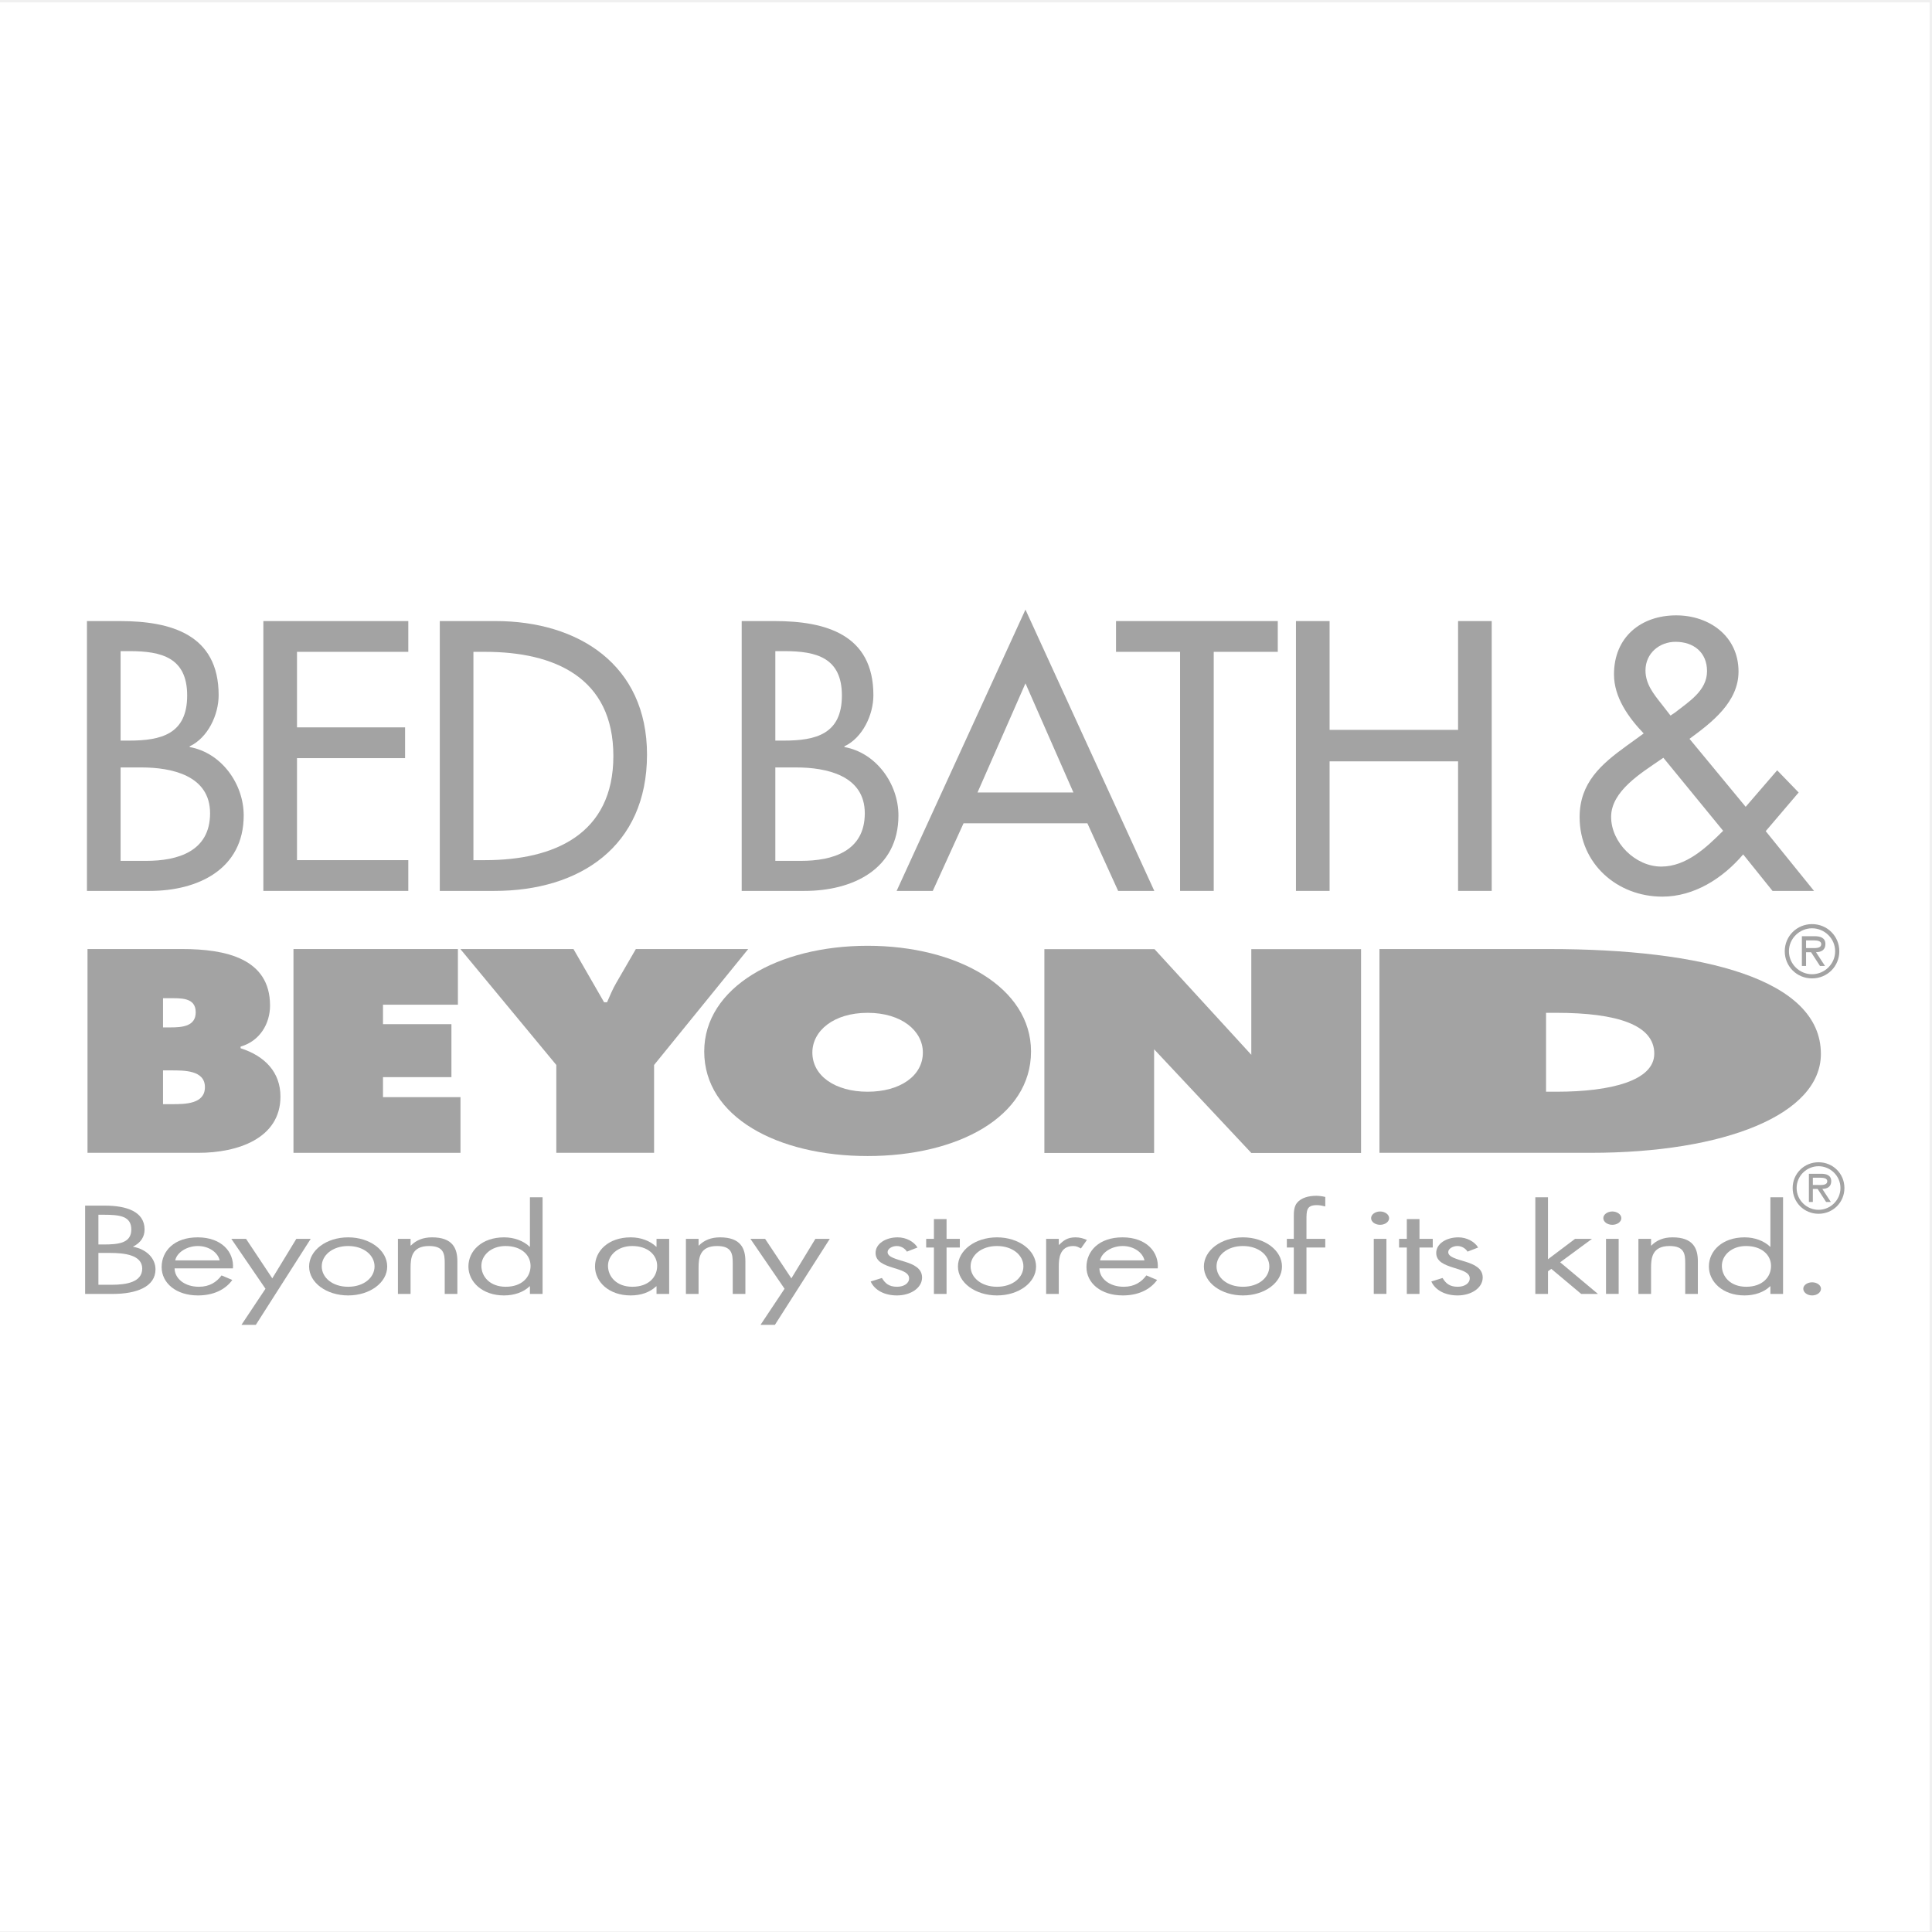
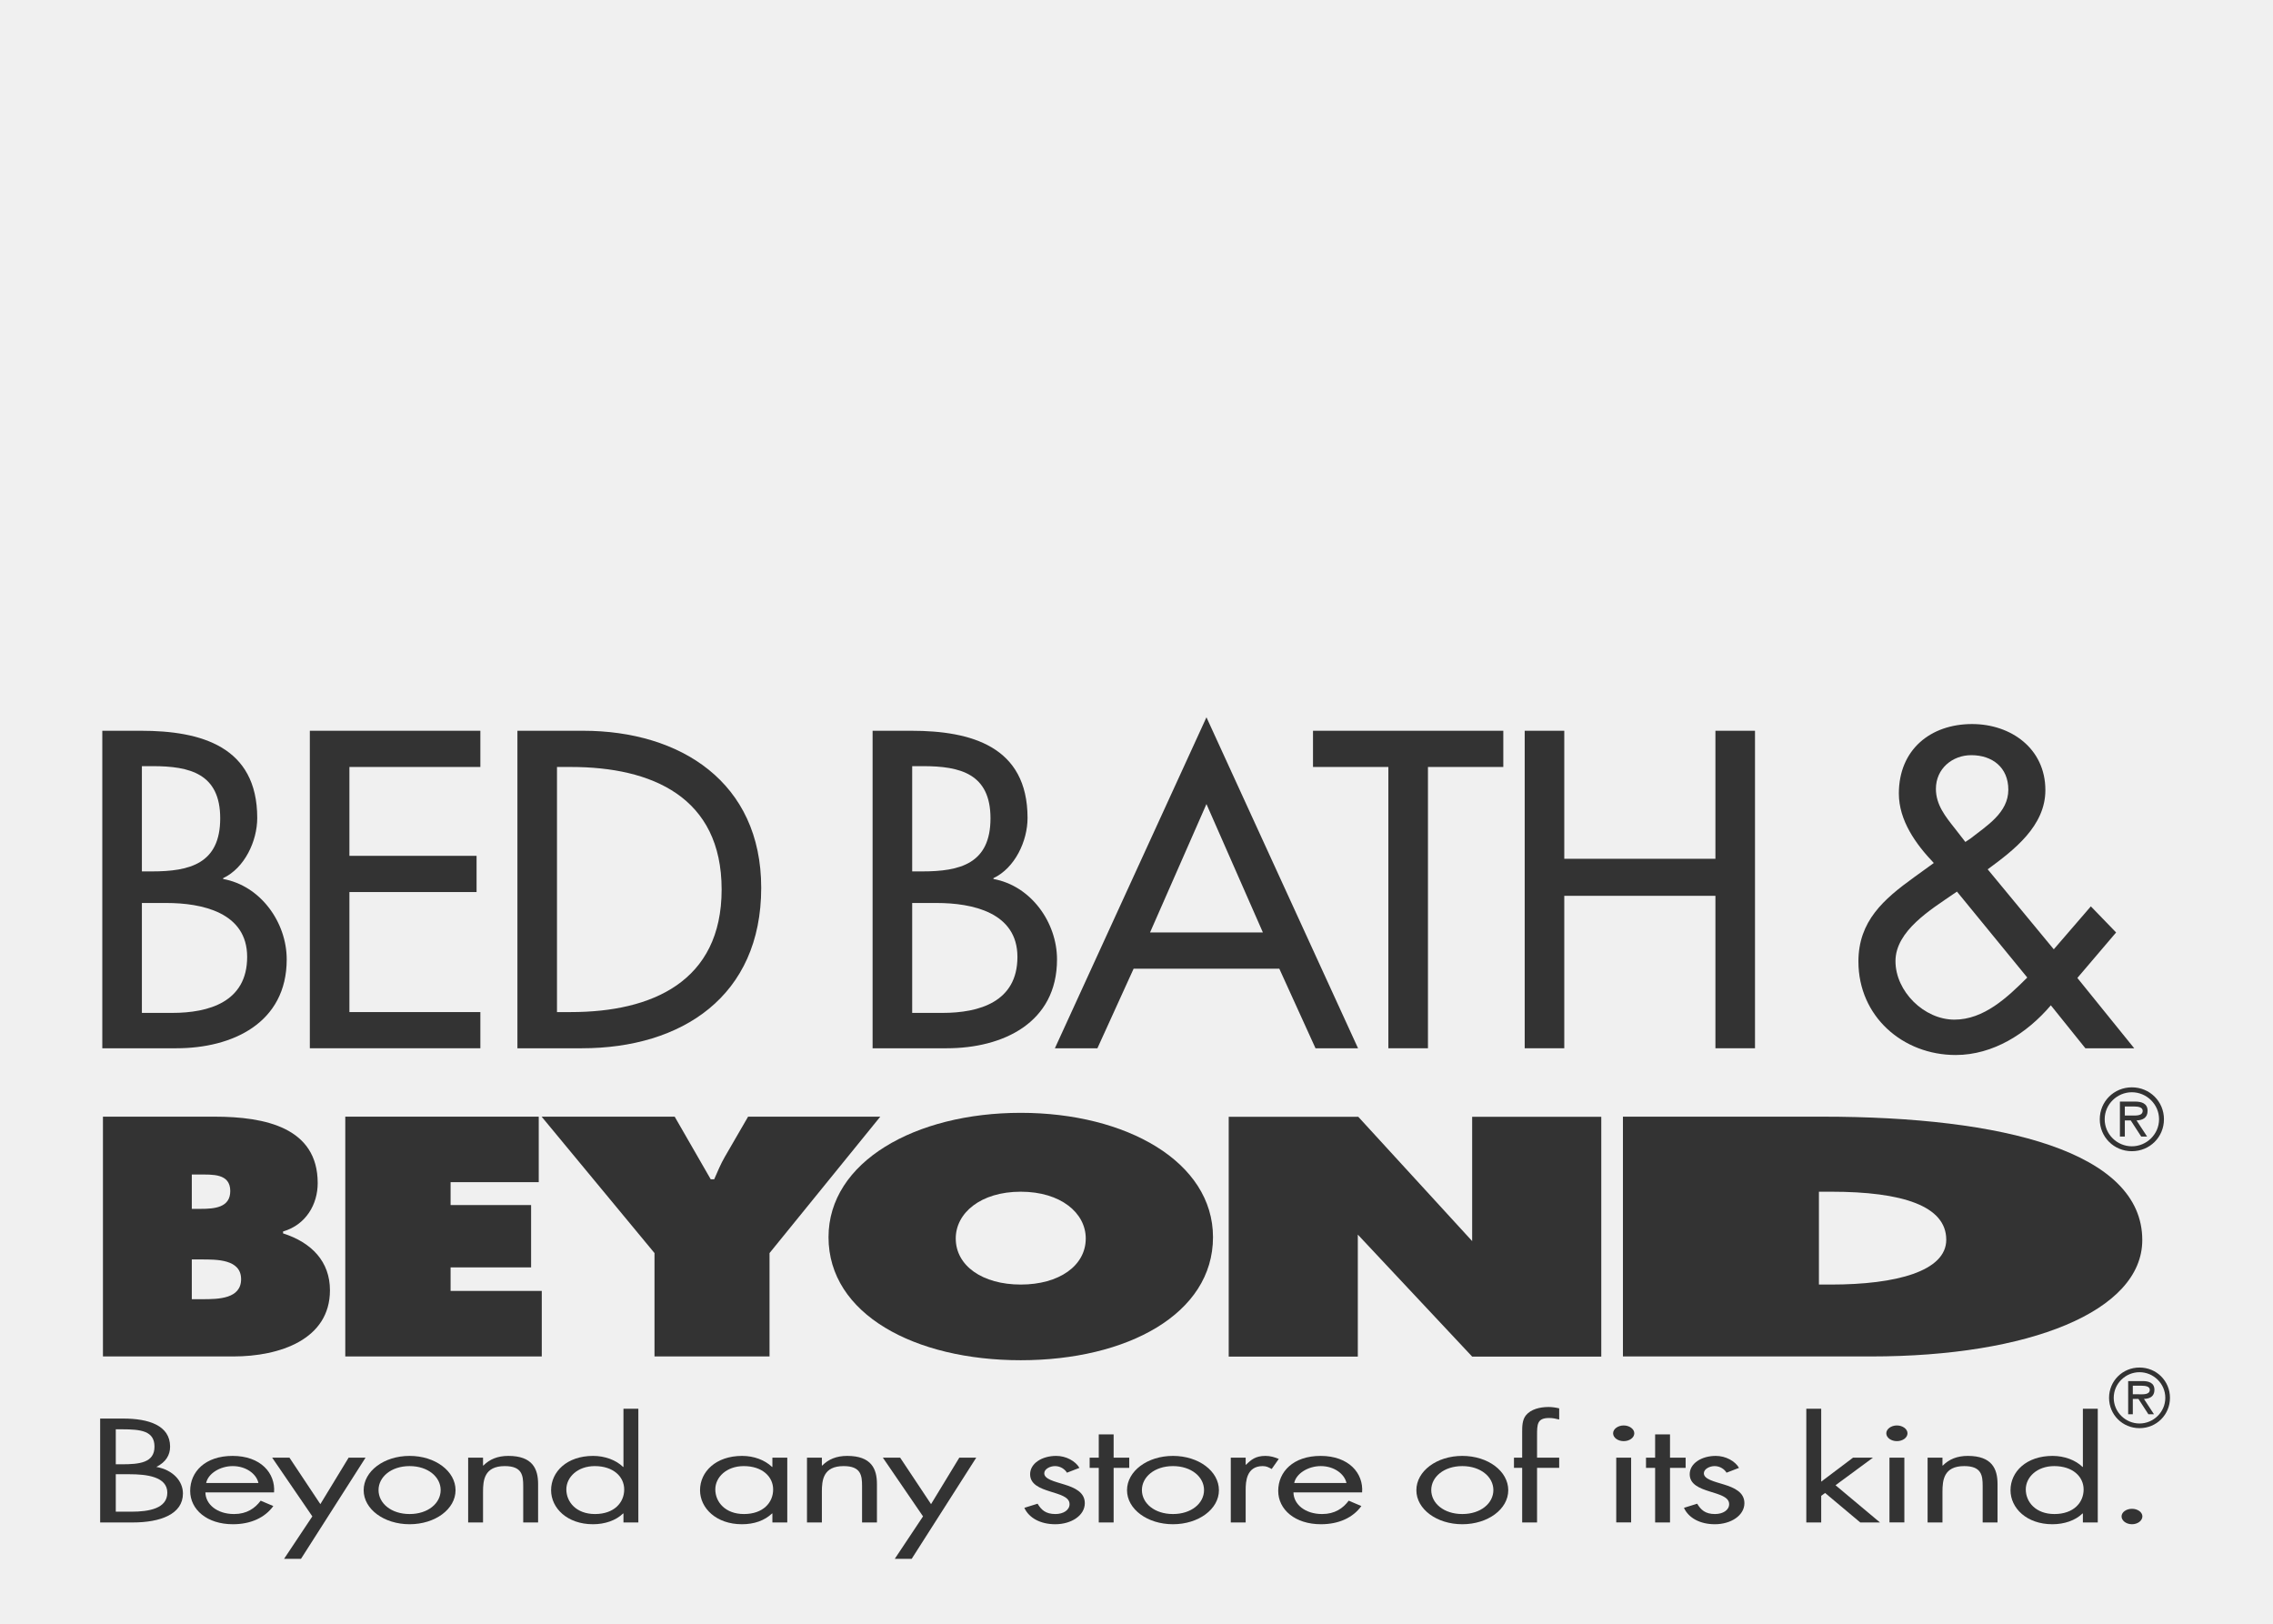
- <svg xmlns="http://www.w3.org/2000/svg" width="224px" height="224px" viewBox="0 0 224 224" version="1.1">
+ <svg xmlns="http://www.w3.org/2000/svg" viewBox="0 0 224 160" version="1.1">
  <defs />
  <g id="Page-1" stroke="none" stroke-width="1" fill="none" fill-rule="evenodd">
    <g id="Bed_Bath__and__Beyond">
-       <path d="M0,0.283 L223.717,0.283 L223.717,223.93 L0,223.93 L0,0.283 Z" id="Fill-1" fill="#FFFFFF" />
-       <path d="M9.87,139.782 L12.145,139.782 C14.655,139.782 16.763,140.461 16.763,142.551 C16.763,143.379 16.342,144.084 15.406,144.546 C17.056,144.846 18.028,145.946 18.028,147.167 C18.028,149.204 15.809,150.02 13.078,150.02 L9.87,150.02 L9.87,139.782 L9.87,139.782 Z M11.41,148.959 L12.949,148.959 C14.674,148.959 16.489,148.647 16.489,147.087 C16.489,145.498 14.433,145.267 12.747,145.267 L11.41,145.267 L11.41,148.959 L11.41,148.959 Z M11.41,144.288 L11.997,144.288 C13.737,144.288 15.224,144.14 15.224,142.551 C15.224,141.002 13.903,140.84 12.015,140.84 L11.41,140.84 L11.41,144.288 L11.41,144.288 Z" id="Fill-2" fill="#A3A3A3" />
-       <path d="M20.242,147.058 C20.263,148.24 21.398,149.19 23.067,149.19 C24.314,149.19 25.12,148.633 25.688,147.874 L26.936,148.403 C26.109,149.543 24.717,150.195 22.956,150.195 C20.391,150.195 18.741,148.742 18.741,146.909 C18.741,145.023 20.225,143.461 22.921,143.461 C25.688,143.461 27.155,145.158 27.008,147.058 L20.242,147.058 L20.242,147.058 Z M25.469,146.134 C25.267,145.212 24.221,144.466 22.939,144.466 C21.673,144.466 20.5,145.212 20.316,146.134 L25.469,146.134 L25.469,146.134 Z" id="Fill-3" fill="#A3A3A3" />
-       <path d="M26.822,143.636 L28.526,143.636 L31.57,148.214 L34.356,143.636 L36.023,143.636 L29.662,153.604 L27.995,153.604 L30.78,149.421 L26.822,143.636" id="Fill-4" fill="#A3A3A3" />
-       <path d="M35.838,146.843 C35.838,144.967 37.836,143.461 40.365,143.461 C42.895,143.461 44.893,144.967 44.893,146.843 C44.893,148.715 42.878,150.195 40.365,150.195 C37.854,150.195 35.838,148.715 35.838,146.843 L35.838,146.843 Z M37.304,146.827 C37.304,148.131 38.551,149.19 40.365,149.19 C42.18,149.19 43.426,148.131 43.426,146.827 C43.426,145.537 42.18,144.466 40.365,144.466 C38.551,144.466 37.304,145.537 37.304,146.827 L37.304,146.827 Z" id="Fill-5" fill="#A3A3A3" />
-       <path d="M47.602,144.41 L47.639,144.41 C48.242,143.801 49.033,143.461 50.096,143.461 C52.479,143.461 53.029,144.736 53.029,146.23 L53.029,150.02 L51.562,150.02 L51.562,146.421 C51.562,145.389 51.452,144.466 49.748,144.466 C47.731,144.466 47.602,145.851 47.602,146.992 L47.602,150.02 L46.136,150.02 L46.136,143.636 L47.602,143.636 L47.602,144.41" id="Fill-6" fill="#A3A3A3" />
-       <path d="M61.441,149.136 L61.403,149.136 C60.689,149.829 59.606,150.195 58.434,150.195 C55.903,150.195 54.309,148.606 54.309,146.843 C54.309,145.023 55.867,143.461 58.452,143.461 C59.606,143.461 60.706,143.867 61.403,144.546 L61.441,144.546 L61.441,138.817 L62.908,138.817 L62.908,150.02 L61.441,150.02 L61.441,149.136 L61.441,149.136 Z M55.812,146.761 C55.812,148.009 56.801,149.19 58.635,149.19 C60.522,149.19 61.514,148.063 61.514,146.773 C61.514,145.498 60.431,144.466 58.616,144.466 C56.912,144.466 55.812,145.565 55.812,146.761 L55.812,146.761 Z" id="Fill-7" fill="#A3A3A3" />
-       <path d="M77.585,150.02 L76.118,150.02 L76.118,149.136 L76.083,149.136 C75.331,149.842 74.323,150.195 73.112,150.195 C70.583,150.195 68.987,148.606 68.987,146.843 C68.987,145.023 70.547,143.461 73.132,143.461 C74.304,143.461 75.368,143.867 76.083,144.546 L76.118,144.546 L76.118,143.636 L77.585,143.636 L77.585,150.02 L77.585,150.02 Z M70.492,146.761 C70.492,148.009 71.482,149.19 73.314,149.19 C75.202,149.19 76.192,148.063 76.192,146.773 C76.192,145.498 75.112,144.466 73.297,144.466 C71.592,144.466 70.492,145.565 70.492,146.761 L70.492,146.761 Z" id="Fill-8" fill="#A3A3A3" />
-       <path d="M80.994,144.41 L81.031,144.41 C81.635,143.801 82.425,143.461 83.487,143.461 C85.871,143.461 86.421,144.736 86.421,146.23 L86.421,150.02 L84.954,150.02 L84.954,146.421 C84.954,145.389 84.844,144.466 83.139,144.466 C81.123,144.466 80.994,145.851 80.994,146.992 L80.994,150.02 L79.527,150.02 L79.527,143.636 L80.994,143.636 L80.994,144.41" id="Fill-9" fill="#A3A3A3" />
-       <path d="M87.005,143.636 L88.709,143.636 L91.753,148.214 L94.537,143.636 L96.206,143.636 L89.845,153.604 L88.178,153.604 L90.963,149.421 L87.005,143.636" id="Fill-10" fill="#A3A3A3" />
-       <path d="M105.147,145.116 C104.945,144.777 104.505,144.466 103.974,144.466 C103.46,144.466 102.91,144.763 102.91,145.172 C102.91,145.756 103.899,145.973 104.909,146.286 C105.916,146.596 106.906,147.045 106.906,148.119 C106.906,149.326 105.588,150.195 103.992,150.195 C102.543,150.195 101.407,149.584 100.947,148.579 L102.251,148.172 C102.616,148.771 103.038,149.19 104.01,149.19 C104.798,149.19 105.403,148.798 105.403,148.214 C105.403,146.787 101.516,147.275 101.516,145.267 C101.516,144.193 102.691,143.461 104.083,143.461 C105.073,143.461 105.989,143.976 106.376,144.641 L105.147,145.116" id="Fill-11" fill="#A3A3A3" />
-       <path d="M109.746,150.02 L108.281,150.02 L108.281,144.641 L107.383,144.641 L107.383,143.636 L108.281,143.636 L108.281,141.342 L109.746,141.342 L109.746,143.636 L111.285,143.636 L111.285,144.641 L109.746,144.641 L109.746,150.02" id="Fill-12" fill="#A3A3A3" />
-       <path d="M111.066,146.843 C111.066,144.967 113.065,143.461 115.594,143.461 C118.125,143.461 120.123,144.967 120.123,146.843 C120.123,148.715 118.107,150.195 115.594,150.195 C113.083,150.195 111.066,148.715 111.066,146.843 L111.066,146.843 Z M112.533,146.827 C112.533,148.131 113.779,149.19 115.594,149.19 C117.41,149.19 118.656,148.131 118.656,146.827 C118.656,145.537 117.41,144.466 115.594,144.466 C113.779,144.466 112.533,145.537 112.533,146.827 L112.533,146.827 Z" id="Fill-13" fill="#A3A3A3" />
-       <path d="M122.758,144.33 L122.795,144.33 C123.308,143.827 123.747,143.461 124.701,143.461 C125.196,143.461 125.6,143.583 126.021,143.76 L125.324,144.75 C125.031,144.601 124.83,144.466 124.444,144.466 C122.83,144.466 122.758,145.999 122.758,146.827 L122.758,150.02 L121.291,150.02 L121.291,143.636 L122.758,143.636 L122.758,144.33" id="Fill-14" fill="#A3A3A3" />
-       <path d="M127.468,147.058 C127.486,148.24 128.624,149.19 130.293,149.19 C131.538,149.19 132.345,148.633 132.913,147.874 L134.16,148.403 C133.336,149.543 131.941,150.195 130.182,150.195 C127.615,150.195 125.966,148.742 125.966,146.909 C125.966,145.023 127.45,143.461 130.146,143.461 C132.913,143.461 134.38,145.158 134.233,147.058 L127.468,147.058 L127.468,147.058 Z M132.693,146.134 C132.492,145.212 131.446,144.466 130.164,144.466 C128.9,144.466 127.725,145.212 127.542,146.134 L132.693,146.134 L132.693,146.134 Z" id="Fill-15" fill="#A3A3A3" />
-       <path d="M139.581,146.843 C139.581,144.967 141.577,143.461 144.107,143.461 C146.638,143.461 148.636,144.967 148.636,146.843 C148.636,148.715 146.619,150.195 144.107,150.195 C141.596,150.195 139.581,148.715 139.581,146.843 L139.581,146.843 Z M141.047,146.827 C141.047,148.131 142.292,149.19 144.107,149.19 C145.923,149.19 147.169,148.131 147.169,146.827 C147.169,145.537 145.923,144.466 144.107,144.466 C142.292,144.466 141.047,145.537 141.047,146.827 L141.047,146.827 Z" id="Fill-16" fill="#A3A3A3" />
-       <path d="M151.474,150.02 L150.007,150.02 L150.007,144.641 L149.199,144.641 L149.199,143.636 L150.007,143.636 L150.007,141.098 C150.007,140.57 150.007,139.904 150.391,139.443 C150.868,138.873 151.729,138.642 152.61,138.642 C152.958,138.642 153.307,138.695 153.655,138.777 L153.655,139.875 C153.325,139.795 153.033,139.726 152.666,139.726 C151.474,139.726 151.474,140.353 151.474,141.48 L151.474,143.636 L153.655,143.636 L153.655,144.641 L151.474,144.641 L151.474,150.02" id="Fill-17" fill="#A3A3A3" />
-       <path d="M159.278,143.636 L160.745,143.636 L160.745,150.017 L159.278,150.017 L159.278,143.636 Z M161.057,141.233 C161.057,141.668 160.58,142.007 160.013,142.007 C159.444,142.007 158.968,141.668 158.968,141.233 C158.968,140.814 159.444,140.461 160.013,140.461 C160.58,140.461 161.057,140.814 161.057,141.233 L161.057,141.233 Z" id="Fill-18" fill="#A3A3A3" />
-       <path d="M164.577,150.02 L163.11,150.02 L163.11,144.641 L162.211,144.641 L162.211,143.636 L163.11,143.636 L163.11,141.342 L164.577,141.342 L164.577,143.636 L166.116,143.636 L166.116,144.641 L164.577,144.641 L164.577,150.02" id="Fill-19" fill="#A3A3A3" />
-       <path d="M170.148,145.116 C169.946,144.777 169.508,144.466 168.975,144.466 C168.462,144.466 167.912,144.763 167.912,145.172 C167.912,145.756 168.901,145.973 169.912,146.286 C170.918,146.596 171.908,147.045 171.908,148.119 C171.908,149.326 170.589,150.195 168.995,150.195 C167.545,150.195 166.41,149.584 165.95,148.579 L167.253,148.172 C167.618,148.771 168.041,149.19 169.012,149.19 C169.8,149.19 170.405,148.798 170.405,148.214 C170.405,146.787 166.518,147.275 166.518,145.267 C166.518,144.193 167.692,143.461 169.085,143.461 C170.075,143.461 170.992,143.976 171.377,144.641 L170.148,145.116" id="Fill-20" fill="#A3A3A3" />
-       <path d="M179.476,145.999 L182.612,143.636 L184.574,143.636 L180.888,146.352 L185.268,150.02 L183.327,150.02 L179.86,147.113 L179.476,147.397 L179.476,150.02 L178.009,150.02 L178.009,138.817 L179.476,138.817 L179.476,145.999" id="Fill-21" fill="#A3A3A3" />
-       <path d="M186.204,143.636 L187.671,143.636 L187.671,150.017 L186.204,150.017 L186.204,143.636 Z M187.981,141.233 C187.981,141.668 187.504,142.007 186.936,142.007 C186.368,142.007 185.891,141.668 185.891,141.233 C185.891,140.814 186.368,140.461 186.936,140.461 C187.504,140.461 187.981,140.814 187.981,141.233 L187.981,141.233 Z" id="Fill-22" fill="#A3A3A3" />
-       <path d="M191.427,144.41 L191.464,144.41 C192.069,143.801 192.856,143.461 193.921,143.461 C196.304,143.461 196.853,144.736 196.853,146.23 L196.853,150.02 L195.388,150.02 L195.388,146.421 C195.388,145.389 195.277,144.466 193.573,144.466 C191.556,144.466 191.427,145.851 191.427,146.992 L191.427,150.02 L189.961,150.02 L189.961,143.636 L191.427,143.636 L191.427,144.41" id="Fill-23" fill="#A3A3A3" />
-       <path d="M205.264,149.136 L205.228,149.136 C204.512,149.829 203.431,150.195 202.258,150.195 C199.728,150.195 198.132,148.606 198.132,146.843 C198.132,145.023 199.692,143.461 202.278,143.461 C203.431,143.461 204.532,143.867 205.228,144.546 L205.264,144.546 L205.264,138.817 L206.731,138.817 L206.731,150.02 L205.264,150.02 L205.264,149.136 L205.264,149.136 Z M199.637,146.761 C199.637,148.009 200.627,149.19 202.46,149.19 C204.348,149.19 205.337,148.063 205.337,146.773 C205.337,145.498 204.257,144.466 202.441,144.466 C200.735,144.466 199.637,145.565 199.637,146.761 L199.637,146.761 Z" id="Fill-24" fill="#A3A3A3" />
-       <path d="M211.129,149.421 C211.129,149.842 210.671,150.195 210.104,150.195 C209.533,150.195 209.076,149.842 209.076,149.421 C209.076,149.015 209.533,148.674 210.104,148.674 C210.671,148.674 211.129,149.015 211.129,149.421" id="Fill-25" fill="#A3A3A3" />
-       <path d="M10.145,110.034 L21.142,110.034 C26.172,110.034 31.309,111.13 31.309,116.581 C31.309,118.649 30.17,120.686 27.896,121.345 L27.896,121.535 C30.723,122.442 32.516,124.321 32.516,127.14 C32.516,131.999 27.552,133.661 23.001,133.661 L10.145,133.661 L10.145,110.034 L10.145,110.034 Z M19.761,119.119 C21.142,119.119 22.692,118.995 22.692,117.364 C22.692,115.612 20.933,115.736 19.555,115.736 L18.901,115.736 L18.901,119.119 L19.761,119.119 L19.761,119.119 Z M18.901,128.02 L19.967,128.02 C21.519,128.02 23.759,127.989 23.759,126.045 C23.759,124.072 21.348,124.104 19.83,124.104 L18.901,124.104 L18.901,128.02 L18.901,128.02 Z" id="Fill-26" fill="#A3A3A3" />
-       <path d="M34.026,110.034 L53.091,110.034 L53.091,116.488 L44.404,116.488 L44.404,118.744 L52.339,118.744 L52.339,124.886 L44.404,124.886 L44.404,127.205 L53.39,127.205 L53.39,133.661 L34.026,133.661 L34.026,110.034" id="Fill-27" fill="#A3A3A3" />
-       <path d="M66.489,110.034 L70.041,116.206 L70.381,116.206 C70.718,115.454 71.013,114.702 71.437,113.981 L73.723,110.034 L86.75,110.034 L75.836,123.475 L75.836,133.661 L64.5,133.661 L64.5,123.475 L53.376,110.034 L66.489,110.034" id="Fill-28" fill="#A3A3A3" />
-       <path d="M119.539,121.909 C119.539,129.493 111.044,134.034 100.593,134.034 C90.144,134.034 81.649,129.493 81.649,121.909 C81.649,114.483 90.191,109.656 100.593,109.656 C110.997,109.656 119.539,114.483 119.539,121.909 L119.539,121.909 Z M94.187,122.036 C94.187,124.73 96.823,126.577 100.593,126.577 C104.365,126.577 106.999,124.73 106.999,122.036 C106.999,119.528 104.546,117.429 100.593,117.429 C96.641,117.429 94.187,119.528 94.187,122.036 L94.187,122.036 Z" id="Fill-29" fill="#A3A3A3" />
-       <path d="M159.937,110.034 L179.605,110.034 C197.44,110.034 211.118,113.51 211.118,122.19 C211.118,129.209 199.979,133.661 184.397,133.661 L159.937,133.661 L159.937,110.034 L159.937,110.034 Z M179.252,126.577 L180.451,126.577 C186.865,126.577 191.8,125.261 191.8,122.16 C191.8,118.837 187.5,117.429 180.451,117.429 L179.252,117.429 L179.252,126.577 L179.252,126.577 Z" id="Fill-30" fill="#A3A3A3" />
-       <path d="M206.928,110.29 C206.928,108.54 208.323,107.144 210.091,107.144 C211.859,107.144 213.254,108.54 213.254,110.29 C213.254,112.042 211.859,113.437 210.091,113.437 C208.323,113.437 206.928,112.042 206.928,110.29 L206.928,110.29 Z M212.771,110.29 C212.771,108.806 211.535,107.628 210.091,107.628 C208.646,107.628 207.412,108.806 207.412,110.29 C207.412,111.776 208.646,112.954 210.091,112.954 C211.535,112.954 212.771,111.776 212.771,110.29 L212.771,110.29 Z M211.593,111.993 L211.011,111.993 L209.98,110.404 L209.398,110.404 L209.398,111.993 L208.914,111.993 L208.914,108.547 L210.415,108.547 C211.035,108.547 211.641,108.718 211.641,109.459 C211.641,110.137 211.165,110.389 210.552,110.404 L211.593,111.993 L211.593,111.993 Z M209.98,109.92 C210.408,109.92 211.158,110 211.158,109.452 C211.158,109.097 210.69,109.032 210.316,109.032 L209.398,109.032 L209.398,109.92 L209.98,109.92 L209.98,109.92 Z" id="Fill-31" fill="#A3A3A3" />
-       <path d="M207.844,137.74 C207.844,136.078 209.17,134.754 210.844,134.754 C212.523,134.754 213.847,136.078 213.847,137.74 C213.847,139.402 212.523,140.728 210.844,140.728 C209.17,140.728 207.844,139.402 207.844,137.74 L207.844,137.74 Z M213.387,137.74 C213.387,136.331 212.216,135.214 210.844,135.214 C209.476,135.214 208.304,136.331 208.304,137.74 C208.304,139.15 209.476,140.268 210.844,140.268 C212.216,140.268 213.387,139.15 213.387,137.74 L213.387,137.74 Z M212.27,139.356 L211.719,139.356 L210.739,137.847 L210.185,137.847 L210.185,139.356 L209.727,139.356 L209.727,136.088 L211.151,136.088 C211.742,136.088 212.316,136.248 212.316,136.953 C212.316,137.594 211.863,137.832 211.282,137.847 L212.27,139.356 L212.27,139.356 Z M210.739,137.389 C211.144,137.389 211.856,137.465 211.856,136.944 C211.856,136.606 211.413,136.547 211.06,136.547 L210.185,136.547 L210.185,137.389 L210.739,137.389 L210.739,137.389 Z" id="Fill-32" fill="#A3A3A3" />
-       <path d="M133.858,110.049 L121.087,110.049 L121.087,133.676 L133.81,133.676 L133.81,121.656 L145.078,133.676 L157.803,133.676 L157.803,110.049 L145.078,110.049 L145.078,122.295 L133.858,110.049" id="Fill-33" fill="#A3A3A3" />
-       <path d="M10.082,72.008 L13.9,72.008 C19.793,72.008 25.35,73.544 25.35,80.598 C25.35,82.879 24.106,85.534 21.991,86.531 L21.991,86.614 C25.683,87.279 28.255,90.887 28.255,94.54 C28.255,100.805 22.904,103.294 17.385,103.294 L10.082,103.294 L10.082,72.008 L10.082,72.008 Z M13.983,85.867 L14.977,85.867 C18.672,85.867 21.701,85.12 21.701,80.638 C21.701,76.24 18.712,75.495 15.063,75.495 L13.983,75.495 L13.983,85.867 L13.983,85.867 Z M13.983,99.809 L16.969,99.809 C20.58,99.809 24.357,98.731 24.357,94.291 C24.357,89.892 19.874,88.978 16.388,88.978 L13.983,88.978 L13.983,99.809 L13.983,99.809 Z" id="Fill-34" fill="#A3A3A3" />
-       <path d="M30.534,72.008 L47.339,72.008 L47.339,75.576 L34.434,75.576 L34.434,84.332 L46.965,84.332 L46.965,87.901 L34.434,87.901 L34.434,99.728 L47.339,99.728 L47.339,103.294 L30.534,103.294 L30.534,72.008" id="Fill-35" fill="#A3A3A3" />
-       <path d="M50.99,72.008 L57.462,72.008 C67.048,72.008 75.016,77.07 75.016,87.485 C75.016,98.149 67.214,103.294 57.338,103.294 L50.99,103.294 L50.99,72.008 L50.99,72.008 Z M54.89,99.728 L56.26,99.728 C64.225,99.728 71.115,96.738 71.115,87.652 C71.115,78.523 64.225,75.576 56.26,75.576 L54.89,75.576 L54.89,99.728 L54.89,99.728 Z" id="Fill-36" fill="#A3A3A3" />
-       <path d="M85.993,72.008 L89.811,72.008 C95.703,72.008 101.263,73.544 101.263,80.598 C101.263,82.879 100.018,85.534 97.902,86.531 L97.902,86.614 C101.596,87.279 104.167,90.887 104.167,94.54 C104.167,100.805 98.815,103.294 93.297,103.294 L85.993,103.294 L85.993,72.008 L85.993,72.008 Z M89.894,85.867 L90.889,85.867 C94.583,85.867 97.611,85.12 97.611,80.638 C97.611,76.24 94.624,75.495 90.972,75.495 L89.894,75.495 L89.894,85.867 L89.894,85.867 Z M89.894,99.809 L92.882,99.809 C96.492,99.809 100.266,98.731 100.266,94.291 C100.266,89.892 95.787,88.978 92.301,88.978 L89.894,88.978 L89.894,99.809 L89.894,99.809 Z" id="Fill-37" fill="#A3A3A3" />
-       <path d="M111.717,95.451 L108.148,103.294 L103.957,103.294 L118.894,70.68 L133.832,103.294 L129.64,103.294 L126.073,95.451 L111.717,95.451 L111.717,95.451 Z M118.894,79.229 L113.334,91.883 L124.456,91.883 L118.894,79.229 L118.894,79.229 Z" id="Fill-38" fill="#A3A3A3" />
-       <path d="M140.722,103.294 L136.821,103.294 L136.821,75.576 L129.394,75.576 L129.394,72.008 L148.148,72.008 L148.148,75.576 L140.722,75.576 L140.722,103.294" id="Fill-39" fill="#A3A3A3" />
-       <path d="M169.052,84.623 L169.052,72.008 L172.952,72.008 L172.952,103.294 L169.052,103.294 L169.052,88.272 L154.156,88.272 L154.156,103.294 L150.256,103.294 L150.256,72.008 L154.156,72.008 L154.156,84.623 L169.052,84.623" id="Fill-40" fill="#A3A3A3" />
-       <path d="M202.107,99.061 C199.742,101.841 196.421,103.958 192.729,103.958 C187.502,103.958 183.144,100.142 183.144,94.747 C183.144,90.762 185.633,88.605 188.622,86.449 L190.573,85.038 C188.789,83.169 187.129,80.847 187.129,78.19 C187.129,73.875 190.24,71.346 194.347,71.346 C198.166,71.346 201.568,73.751 201.568,77.859 C201.568,81.385 198.496,83.75 195.883,85.66 L202.397,93.543 L206.05,89.311 L208.539,91.883 L204.721,96.365 L210.323,103.294 L205.51,103.294 L202.107,99.061 L202.107,99.061 Z M192.481,88.109 C190.325,89.602 186.796,91.716 186.796,94.706 C186.796,97.692 189.617,100.473 192.605,100.473 C195.51,100.473 197.833,98.273 199.784,96.323 L192.855,87.858 L192.481,88.109 L192.481,88.109 Z M194.184,82.63 C195.759,81.385 197.917,80.098 197.917,77.817 C197.917,75.618 196.34,74.413 194.265,74.413 C192.4,74.413 190.78,75.743 190.78,77.733 C190.78,79.311 191.734,80.474 192.648,81.633 L193.683,82.964 L194.184,82.63 L194.184,82.63 Z" id="Fill-41" fill="#A3A3A3" />
+       <path d="M0,0.283 L223.717,0.283 L223.717,223.93 L0,223.93 L0,0.283 Z" id="Fill-1" fill="transparent" />
+       <path d="M9.87,139.782 L12.145,139.782 C14.655,139.782 16.763,140.461 16.763,142.551 C16.763,143.379 16.342,144.084 15.406,144.546 C17.056,144.846 18.028,145.946 18.028,147.167 C18.028,149.204 15.809,150.02 13.078,150.02 L9.87,150.02 L9.87,139.782 L9.87,139.782 Z M11.41,148.959 L12.949,148.959 C14.674,148.959 16.489,148.647 16.489,147.087 C16.489,145.498 14.433,145.267 12.747,145.267 L11.41,145.267 L11.41,148.959 L11.41,148.959 Z M11.41,144.288 L11.997,144.288 C13.737,144.288 15.224,144.14 15.224,142.551 C15.224,141.002 13.903,140.84 12.015,140.84 L11.41,140.84 L11.41,144.288 L11.41,144.288 Z" id="Fill-2" fill="rgb(51, 51, 51)" />
+       <path d="M20.242,147.058 C20.263,148.24 21.398,149.19 23.067,149.19 C24.314,149.19 25.12,148.633 25.688,147.874 L26.936,148.403 C26.109,149.543 24.717,150.195 22.956,150.195 C20.391,150.195 18.741,148.742 18.741,146.909 C18.741,145.023 20.225,143.461 22.921,143.461 C25.688,143.461 27.155,145.158 27.008,147.058 L20.242,147.058 L20.242,147.058 Z M25.469,146.134 C25.267,145.212 24.221,144.466 22.939,144.466 C21.673,144.466 20.5,145.212 20.316,146.134 L25.469,146.134 L25.469,146.134 Z" id="Fill-3" fill="rgb(51, 51, 51)" />
+       <path d="M26.822,143.636 L28.526,143.636 L31.57,148.214 L34.356,143.636 L36.023,143.636 L29.662,153.604 L27.995,153.604 L30.78,149.421 L26.822,143.636" id="Fill-4" fill="rgb(51, 51, 51)" />
+       <path d="M35.838,146.843 C35.838,144.967 37.836,143.461 40.365,143.461 C42.895,143.461 44.893,144.967 44.893,146.843 C44.893,148.715 42.878,150.195 40.365,150.195 C37.854,150.195 35.838,148.715 35.838,146.843 L35.838,146.843 Z M37.304,146.827 C37.304,148.131 38.551,149.19 40.365,149.19 C42.18,149.19 43.426,148.131 43.426,146.827 C43.426,145.537 42.18,144.466 40.365,144.466 C38.551,144.466 37.304,145.537 37.304,146.827 L37.304,146.827 Z" id="Fill-5" fill="rgb(51, 51, 51)" />
+       <path d="M47.602,144.41 L47.639,144.41 C48.242,143.801 49.033,143.461 50.096,143.461 C52.479,143.461 53.029,144.736 53.029,146.23 L53.029,150.02 L51.562,150.02 L51.562,146.421 C51.562,145.389 51.452,144.466 49.748,144.466 C47.731,144.466 47.602,145.851 47.602,146.992 L47.602,150.02 L46.136,150.02 L46.136,143.636 L47.602,143.636 L47.602,144.41" id="Fill-6" fill="rgb(51, 51, 51)" />
+       <path d="M61.441,149.136 L61.403,149.136 C60.689,149.829 59.606,150.195 58.434,150.195 C55.903,150.195 54.309,148.606 54.309,146.843 C54.309,145.023 55.867,143.461 58.452,143.461 C59.606,143.461 60.706,143.867 61.403,144.546 L61.441,144.546 L61.441,138.817 L62.908,138.817 L62.908,150.02 L61.441,150.02 L61.441,149.136 L61.441,149.136 Z M55.812,146.761 C55.812,148.009 56.801,149.19 58.635,149.19 C60.522,149.19 61.514,148.063 61.514,146.773 C61.514,145.498 60.431,144.466 58.616,144.466 C56.912,144.466 55.812,145.565 55.812,146.761 L55.812,146.761 Z" id="Fill-7" fill="rgb(51, 51, 51)" />
+       <path d="M77.585,150.02 L76.118,150.02 L76.118,149.136 L76.083,149.136 C75.331,149.842 74.323,150.195 73.112,150.195 C70.583,150.195 68.987,148.606 68.987,146.843 C68.987,145.023 70.547,143.461 73.132,143.461 C74.304,143.461 75.368,143.867 76.083,144.546 L76.118,144.546 L76.118,143.636 L77.585,143.636 L77.585,150.02 L77.585,150.02 Z M70.492,146.761 C70.492,148.009 71.482,149.19 73.314,149.19 C75.202,149.19 76.192,148.063 76.192,146.773 C76.192,145.498 75.112,144.466 73.297,144.466 C71.592,144.466 70.492,145.565 70.492,146.761 L70.492,146.761 Z" id="Fill-8" fill="rgb(51, 51, 51)" />
+       <path d="M80.994,144.41 L81.031,144.41 C81.635,143.801 82.425,143.461 83.487,143.461 C85.871,143.461 86.421,144.736 86.421,146.23 L86.421,150.02 L84.954,150.02 L84.954,146.421 C84.954,145.389 84.844,144.466 83.139,144.466 C81.123,144.466 80.994,145.851 80.994,146.992 L80.994,150.02 L79.527,150.02 L79.527,143.636 L80.994,143.636 L80.994,144.41" id="Fill-9" fill="rgb(51, 51, 51)" />
+       <path d="M87.005,143.636 L88.709,143.636 L91.753,148.214 L94.537,143.636 L96.206,143.636 L89.845,153.604 L88.178,153.604 L90.963,149.421 L87.005,143.636" id="Fill-10" fill="rgb(51, 51, 51)" />
+       <path d="M105.147,145.116 C104.945,144.777 104.505,144.466 103.974,144.466 C103.46,144.466 102.91,144.763 102.91,145.172 C102.91,145.756 103.899,145.973 104.909,146.286 C105.916,146.596 106.906,147.045 106.906,148.119 C106.906,149.326 105.588,150.195 103.992,150.195 C102.543,150.195 101.407,149.584 100.947,148.579 L102.251,148.172 C102.616,148.771 103.038,149.19 104.01,149.19 C104.798,149.19 105.403,148.798 105.403,148.214 C105.403,146.787 101.516,147.275 101.516,145.267 C101.516,144.193 102.691,143.461 104.083,143.461 C105.073,143.461 105.989,143.976 106.376,144.641 L105.147,145.116" id="Fill-11" fill="rgb(51, 51, 51)" />
+       <path d="M109.746,150.02 L108.281,150.02 L108.281,144.641 L107.383,144.641 L107.383,143.636 L108.281,143.636 L108.281,141.342 L109.746,141.342 L109.746,143.636 L111.285,143.636 L111.285,144.641 L109.746,144.641 L109.746,150.02" id="Fill-12" fill="rgb(51, 51, 51)" />
+       <path d="M111.066,146.843 C111.066,144.967 113.065,143.461 115.594,143.461 C118.125,143.461 120.123,144.967 120.123,146.843 C120.123,148.715 118.107,150.195 115.594,150.195 C113.083,150.195 111.066,148.715 111.066,146.843 L111.066,146.843 Z M112.533,146.827 C112.533,148.131 113.779,149.19 115.594,149.19 C117.41,149.19 118.656,148.131 118.656,146.827 C118.656,145.537 117.41,144.466 115.594,144.466 C113.779,144.466 112.533,145.537 112.533,146.827 L112.533,146.827 Z" id="Fill-13" fill="rgb(51, 51, 51)" />
+       <path d="M122.758,144.33 L122.795,144.33 C123.308,143.827 123.747,143.461 124.701,143.461 C125.196,143.461 125.6,143.583 126.021,143.76 L125.324,144.75 C125.031,144.601 124.83,144.466 124.444,144.466 C122.83,144.466 122.758,145.999 122.758,146.827 L122.758,150.02 L121.291,150.02 L121.291,143.636 L122.758,143.636 L122.758,144.33" id="Fill-14" fill="rgb(51, 51, 51)" />
+       <path d="M127.468,147.058 C127.486,148.24 128.624,149.19 130.293,149.19 C131.538,149.19 132.345,148.633 132.913,147.874 L134.16,148.403 C133.336,149.543 131.941,150.195 130.182,150.195 C127.615,150.195 125.966,148.742 125.966,146.909 C125.966,145.023 127.45,143.461 130.146,143.461 C132.913,143.461 134.38,145.158 134.233,147.058 L127.468,147.058 L127.468,147.058 Z M132.693,146.134 C132.492,145.212 131.446,144.466 130.164,144.466 C128.9,144.466 127.725,145.212 127.542,146.134 L132.693,146.134 L132.693,146.134 Z" id="Fill-15" fill="rgb(51, 51, 51)" />
+       <path d="M139.581,146.843 C139.581,144.967 141.577,143.461 144.107,143.461 C146.638,143.461 148.636,144.967 148.636,146.843 C148.636,148.715 146.619,150.195 144.107,150.195 C141.596,150.195 139.581,148.715 139.581,146.843 L139.581,146.843 Z M141.047,146.827 C141.047,148.131 142.292,149.19 144.107,149.19 C145.923,149.19 147.169,148.131 147.169,146.827 C147.169,145.537 145.923,144.466 144.107,144.466 C142.292,144.466 141.047,145.537 141.047,146.827 L141.047,146.827 Z" id="Fill-16" fill="rgb(51, 51, 51)" />
+       <path d="M151.474,150.02 L150.007,150.02 L150.007,144.641 L149.199,144.641 L149.199,143.636 L150.007,143.636 L150.007,141.098 C150.007,140.57 150.007,139.904 150.391,139.443 C150.868,138.873 151.729,138.642 152.61,138.642 C152.958,138.642 153.307,138.695 153.655,138.777 L153.655,139.875 C153.325,139.795 153.033,139.726 152.666,139.726 C151.474,139.726 151.474,140.353 151.474,141.48 L151.474,143.636 L153.655,143.636 L153.655,144.641 L151.474,144.641 L151.474,150.02" id="Fill-17" fill="rgb(51, 51, 51)" />
+       <path d="M159.278,143.636 L160.745,143.636 L160.745,150.017 L159.278,150.017 L159.278,143.636 Z M161.057,141.233 C161.057,141.668 160.58,142.007 160.013,142.007 C159.444,142.007 158.968,141.668 158.968,141.233 C158.968,140.814 159.444,140.461 160.013,140.461 C160.58,140.461 161.057,140.814 161.057,141.233 L161.057,141.233 Z" id="Fill-18" fill="rgb(51, 51, 51)" />
+       <path d="M164.577,150.02 L163.11,150.02 L163.11,144.641 L162.211,144.641 L162.211,143.636 L163.11,143.636 L163.11,141.342 L164.577,141.342 L164.577,143.636 L166.116,143.636 L166.116,144.641 L164.577,144.641 L164.577,150.02" id="Fill-19" fill="rgb(51, 51, 51)" />
+       <path d="M170.148,145.116 C169.946,144.777 169.508,144.466 168.975,144.466 C168.462,144.466 167.912,144.763 167.912,145.172 C167.912,145.756 168.901,145.973 169.912,146.286 C170.918,146.596 171.908,147.045 171.908,148.119 C171.908,149.326 170.589,150.195 168.995,150.195 C167.545,150.195 166.41,149.584 165.95,148.579 L167.253,148.172 C167.618,148.771 168.041,149.19 169.012,149.19 C169.8,149.19 170.405,148.798 170.405,148.214 C170.405,146.787 166.518,147.275 166.518,145.267 C166.518,144.193 167.692,143.461 169.085,143.461 C170.075,143.461 170.992,143.976 171.377,144.641 L170.148,145.116" id="Fill-20" fill="rgb(51, 51, 51)" />
+       <path d="M179.476,145.999 L182.612,143.636 L184.574,143.636 L180.888,146.352 L185.268,150.02 L183.327,150.02 L179.86,147.113 L179.476,147.397 L179.476,150.02 L178.009,150.02 L178.009,138.817 L179.476,138.817 L179.476,145.999" id="Fill-21" fill="rgb(51, 51, 51)" />
+       <path d="M186.204,143.636 L187.671,143.636 L187.671,150.017 L186.204,150.017 L186.204,143.636 Z M187.981,141.233 C187.981,141.668 187.504,142.007 186.936,142.007 C186.368,142.007 185.891,141.668 185.891,141.233 C185.891,140.814 186.368,140.461 186.936,140.461 C187.504,140.461 187.981,140.814 187.981,141.233 L187.981,141.233 Z" id="Fill-22" fill="rgb(51, 51, 51)" />
+       <path d="M191.427,144.41 L191.464,144.41 C192.069,143.801 192.856,143.461 193.921,143.461 C196.304,143.461 196.853,144.736 196.853,146.23 L196.853,150.02 L195.388,150.02 L195.388,146.421 C195.388,145.389 195.277,144.466 193.573,144.466 C191.556,144.466 191.427,145.851 191.427,146.992 L191.427,150.02 L189.961,150.02 L189.961,143.636 L191.427,143.636 L191.427,144.41" id="Fill-23" fill="rgb(51, 51, 51)" />
+       <path d="M205.264,149.136 L205.228,149.136 C204.512,149.829 203.431,150.195 202.258,150.195 C199.728,150.195 198.132,148.606 198.132,146.843 C198.132,145.023 199.692,143.461 202.278,143.461 C203.431,143.461 204.532,143.867 205.228,144.546 L205.264,144.546 L205.264,138.817 L206.731,138.817 L206.731,150.02 L205.264,150.02 L205.264,149.136 L205.264,149.136 Z M199.637,146.761 C199.637,148.009 200.627,149.19 202.46,149.19 C204.348,149.19 205.337,148.063 205.337,146.773 C205.337,145.498 204.257,144.466 202.441,144.466 C200.735,144.466 199.637,145.565 199.637,146.761 L199.637,146.761 Z" id="Fill-24" fill="rgb(51, 51, 51)" />
+       <path d="M211.129,149.421 C211.129,149.842 210.671,150.195 210.104,150.195 C209.533,150.195 209.076,149.842 209.076,149.421 C209.076,149.015 209.533,148.674 210.104,148.674 C210.671,148.674 211.129,149.015 211.129,149.421" id="Fill-25" fill="rgb(51, 51, 51)" />
+       <path d="M10.145,110.034 L21.142,110.034 C26.172,110.034 31.309,111.13 31.309,116.581 C31.309,118.649 30.17,120.686 27.896,121.345 L27.896,121.535 C30.723,122.442 32.516,124.321 32.516,127.14 C32.516,131.999 27.552,133.661 23.001,133.661 L10.145,133.661 L10.145,110.034 L10.145,110.034 Z M19.761,119.119 C21.142,119.119 22.692,118.995 22.692,117.364 C22.692,115.612 20.933,115.736 19.555,115.736 L18.901,115.736 L18.901,119.119 L19.761,119.119 L19.761,119.119 Z M18.901,128.02 L19.967,128.02 C21.519,128.02 23.759,127.989 23.759,126.045 C23.759,124.072 21.348,124.104 19.83,124.104 L18.901,124.104 L18.901,128.02 L18.901,128.02 Z" id="Fill-26" fill="rgb(51, 51, 51)" />
+       <path d="M34.026,110.034 L53.091,110.034 L53.091,116.488 L44.404,116.488 L44.404,118.744 L52.339,118.744 L52.339,124.886 L44.404,124.886 L44.404,127.205 L53.39,127.205 L53.39,133.661 L34.026,133.661 L34.026,110.034" id="Fill-27" fill="rgb(51, 51, 51)" />
+       <path d="M66.489,110.034 L70.041,116.206 L70.381,116.206 C70.718,115.454 71.013,114.702 71.437,113.981 L73.723,110.034 L86.75,110.034 L75.836,123.475 L75.836,133.661 L64.5,133.661 L64.5,123.475 L53.376,110.034 L66.489,110.034" id="Fill-28" fill="rgb(51, 51, 51)" />
+       <path d="M119.539,121.909 C119.539,129.493 111.044,134.034 100.593,134.034 C90.144,134.034 81.649,129.493 81.649,121.909 C81.649,114.483 90.191,109.656 100.593,109.656 C110.997,109.656 119.539,114.483 119.539,121.909 L119.539,121.909 Z M94.187,122.036 C94.187,124.73 96.823,126.577 100.593,126.577 C104.365,126.577 106.999,124.73 106.999,122.036 C106.999,119.528 104.546,117.429 100.593,117.429 C96.641,117.429 94.187,119.528 94.187,122.036 L94.187,122.036 Z" id="Fill-29" fill="rgb(51, 51, 51)" />
+       <path d="M159.937,110.034 L179.605,110.034 C197.44,110.034 211.118,113.51 211.118,122.19 C211.118,129.209 199.979,133.661 184.397,133.661 L159.937,133.661 L159.937,110.034 L159.937,110.034 Z M179.252,126.577 L180.451,126.577 C186.865,126.577 191.8,125.261 191.8,122.16 C191.8,118.837 187.5,117.429 180.451,117.429 L179.252,117.429 L179.252,126.577 L179.252,126.577 Z" id="Fill-30" fill="rgb(51, 51, 51)" />
+       <path d="M206.928,110.29 C206.928,108.54 208.323,107.144 210.091,107.144 C211.859,107.144 213.254,108.54 213.254,110.29 C213.254,112.042 211.859,113.437 210.091,113.437 C208.323,113.437 206.928,112.042 206.928,110.29 L206.928,110.29 Z M212.771,110.29 C212.771,108.806 211.535,107.628 210.091,107.628 C208.646,107.628 207.412,108.806 207.412,110.29 C207.412,111.776 208.646,112.954 210.091,112.954 C211.535,112.954 212.771,111.776 212.771,110.29 L212.771,110.29 Z M211.593,111.993 L211.011,111.993 L209.98,110.404 L209.398,110.404 L209.398,111.993 L208.914,111.993 L208.914,108.547 L210.415,108.547 C211.035,108.547 211.641,108.718 211.641,109.459 C211.641,110.137 211.165,110.389 210.552,110.404 L211.593,111.993 L211.593,111.993 Z M209.98,109.92 C210.408,109.92 211.158,110 211.158,109.452 C211.158,109.097 210.69,109.032 210.316,109.032 L209.398,109.032 L209.398,109.92 L209.98,109.92 L209.98,109.92 Z" id="Fill-31" fill="rgb(51, 51, 51)" />
+       <path d="M207.844,137.74 C207.844,136.078 209.17,134.754 210.844,134.754 C212.523,134.754 213.847,136.078 213.847,137.74 C213.847,139.402 212.523,140.728 210.844,140.728 C209.17,140.728 207.844,139.402 207.844,137.74 L207.844,137.74 Z M213.387,137.74 C213.387,136.331 212.216,135.214 210.844,135.214 C209.476,135.214 208.304,136.331 208.304,137.74 C208.304,139.15 209.476,140.268 210.844,140.268 C212.216,140.268 213.387,139.15 213.387,137.74 L213.387,137.74 Z M212.27,139.356 L211.719,139.356 L210.739,137.847 L210.185,137.847 L210.185,139.356 L209.727,139.356 L209.727,136.088 L211.151,136.088 C211.742,136.088 212.316,136.248 212.316,136.953 C212.316,137.594 211.863,137.832 211.282,137.847 L212.27,139.356 L212.27,139.356 Z M210.739,137.389 C211.144,137.389 211.856,137.465 211.856,136.944 C211.856,136.606 211.413,136.547 211.06,136.547 L210.185,136.547 L210.185,137.389 L210.739,137.389 L210.739,137.389 Z" id="Fill-32" fill="rgb(51, 51, 51)" />
+       <path d="M133.858,110.049 L121.087,110.049 L121.087,133.676 L133.81,133.676 L133.81,121.656 L145.078,133.676 L157.803,133.676 L157.803,110.049 L145.078,110.049 L145.078,122.295 L133.858,110.049" id="Fill-33" fill="rgb(51, 51, 51)" />
+       <path d="M10.082,72.008 L13.9,72.008 C19.793,72.008 25.35,73.544 25.35,80.598 C25.35,82.879 24.106,85.534 21.991,86.531 L21.991,86.614 C25.683,87.279 28.255,90.887 28.255,94.54 C28.255,100.805 22.904,103.294 17.385,103.294 L10.082,103.294 L10.082,72.008 L10.082,72.008 Z M13.983,85.867 L14.977,85.867 C18.672,85.867 21.701,85.12 21.701,80.638 C21.701,76.24 18.712,75.495 15.063,75.495 L13.983,75.495 L13.983,85.867 L13.983,85.867 Z M13.983,99.809 L16.969,99.809 C20.58,99.809 24.357,98.731 24.357,94.291 C24.357,89.892 19.874,88.978 16.388,88.978 L13.983,88.978 L13.983,99.809 L13.983,99.809 Z" id="Fill-34" fill="rgb(51, 51, 51)" />
+       <path d="M30.534,72.008 L47.339,72.008 L47.339,75.576 L34.434,75.576 L34.434,84.332 L46.965,84.332 L46.965,87.901 L34.434,87.901 L34.434,99.728 L47.339,99.728 L47.339,103.294 L30.534,103.294 L30.534,72.008" id="Fill-35" fill="rgb(51, 51, 51)" />
+       <path d="M50.99,72.008 L57.462,72.008 C67.048,72.008 75.016,77.07 75.016,87.485 C75.016,98.149 67.214,103.294 57.338,103.294 L50.99,103.294 L50.99,72.008 L50.99,72.008 Z M54.89,99.728 L56.26,99.728 C64.225,99.728 71.115,96.738 71.115,87.652 C71.115,78.523 64.225,75.576 56.26,75.576 L54.89,75.576 L54.89,99.728 L54.89,99.728 Z" id="Fill-36" fill="rgb(51, 51, 51)" />
+       <path d="M85.993,72.008 L89.811,72.008 C95.703,72.008 101.263,73.544 101.263,80.598 C101.263,82.879 100.018,85.534 97.902,86.531 L97.902,86.614 C101.596,87.279 104.167,90.887 104.167,94.54 C104.167,100.805 98.815,103.294 93.297,103.294 L85.993,103.294 L85.993,72.008 L85.993,72.008 Z M89.894,85.867 L90.889,85.867 C94.583,85.867 97.611,85.12 97.611,80.638 C97.611,76.24 94.624,75.495 90.972,75.495 L89.894,75.495 L89.894,85.867 L89.894,85.867 Z M89.894,99.809 L92.882,99.809 C96.492,99.809 100.266,98.731 100.266,94.291 C100.266,89.892 95.787,88.978 92.301,88.978 L89.894,88.978 L89.894,99.809 L89.894,99.809 Z" id="Fill-37" fill="rgb(51, 51, 51)" />
+       <path d="M111.717,95.451 L108.148,103.294 L103.957,103.294 L118.894,70.68 L133.832,103.294 L129.64,103.294 L126.073,95.451 L111.717,95.451 L111.717,95.451 Z M118.894,79.229 L113.334,91.883 L124.456,91.883 L118.894,79.229 L118.894,79.229 Z" id="Fill-38" fill="rgb(51, 51, 51)" />
+       <path d="M140.722,103.294 L136.821,103.294 L136.821,75.576 L129.394,75.576 L129.394,72.008 L148.148,72.008 L148.148,75.576 L140.722,75.576 L140.722,103.294" id="Fill-39" fill="rgb(51, 51, 51)" />
+       <path d="M169.052,84.623 L169.052,72.008 L172.952,72.008 L172.952,103.294 L169.052,103.294 L169.052,88.272 L154.156,88.272 L154.156,103.294 L150.256,103.294 L150.256,72.008 L154.156,72.008 L154.156,84.623 L169.052,84.623" id="Fill-40" fill="rgb(51, 51, 51)" />
+       <path d="M202.107,99.061 C199.742,101.841 196.421,103.958 192.729,103.958 C187.502,103.958 183.144,100.142 183.144,94.747 C183.144,90.762 185.633,88.605 188.622,86.449 L190.573,85.038 C188.789,83.169 187.129,80.847 187.129,78.19 C187.129,73.875 190.24,71.346 194.347,71.346 C198.166,71.346 201.568,73.751 201.568,77.859 C201.568,81.385 198.496,83.75 195.883,85.66 L202.397,93.543 L206.05,89.311 L208.539,91.883 L204.721,96.365 L210.323,103.294 L205.51,103.294 L202.107,99.061 L202.107,99.061 Z M192.481,88.109 C190.325,89.602 186.796,91.716 186.796,94.706 C186.796,97.692 189.617,100.473 192.605,100.473 C195.51,100.473 197.833,98.273 199.784,96.323 L192.855,87.858 L192.481,88.109 L192.481,88.109 Z M194.184,82.63 C195.759,81.385 197.917,80.098 197.917,77.817 C197.917,75.618 196.34,74.413 194.265,74.413 C192.4,74.413 190.78,75.743 190.78,77.733 C190.78,79.311 191.734,80.474 192.648,81.633 L193.683,82.964 L194.184,82.63 L194.184,82.63 Z" id="Fill-41" fill="rgb(51, 51, 51)" />
    </g>
  </g>
</svg>
